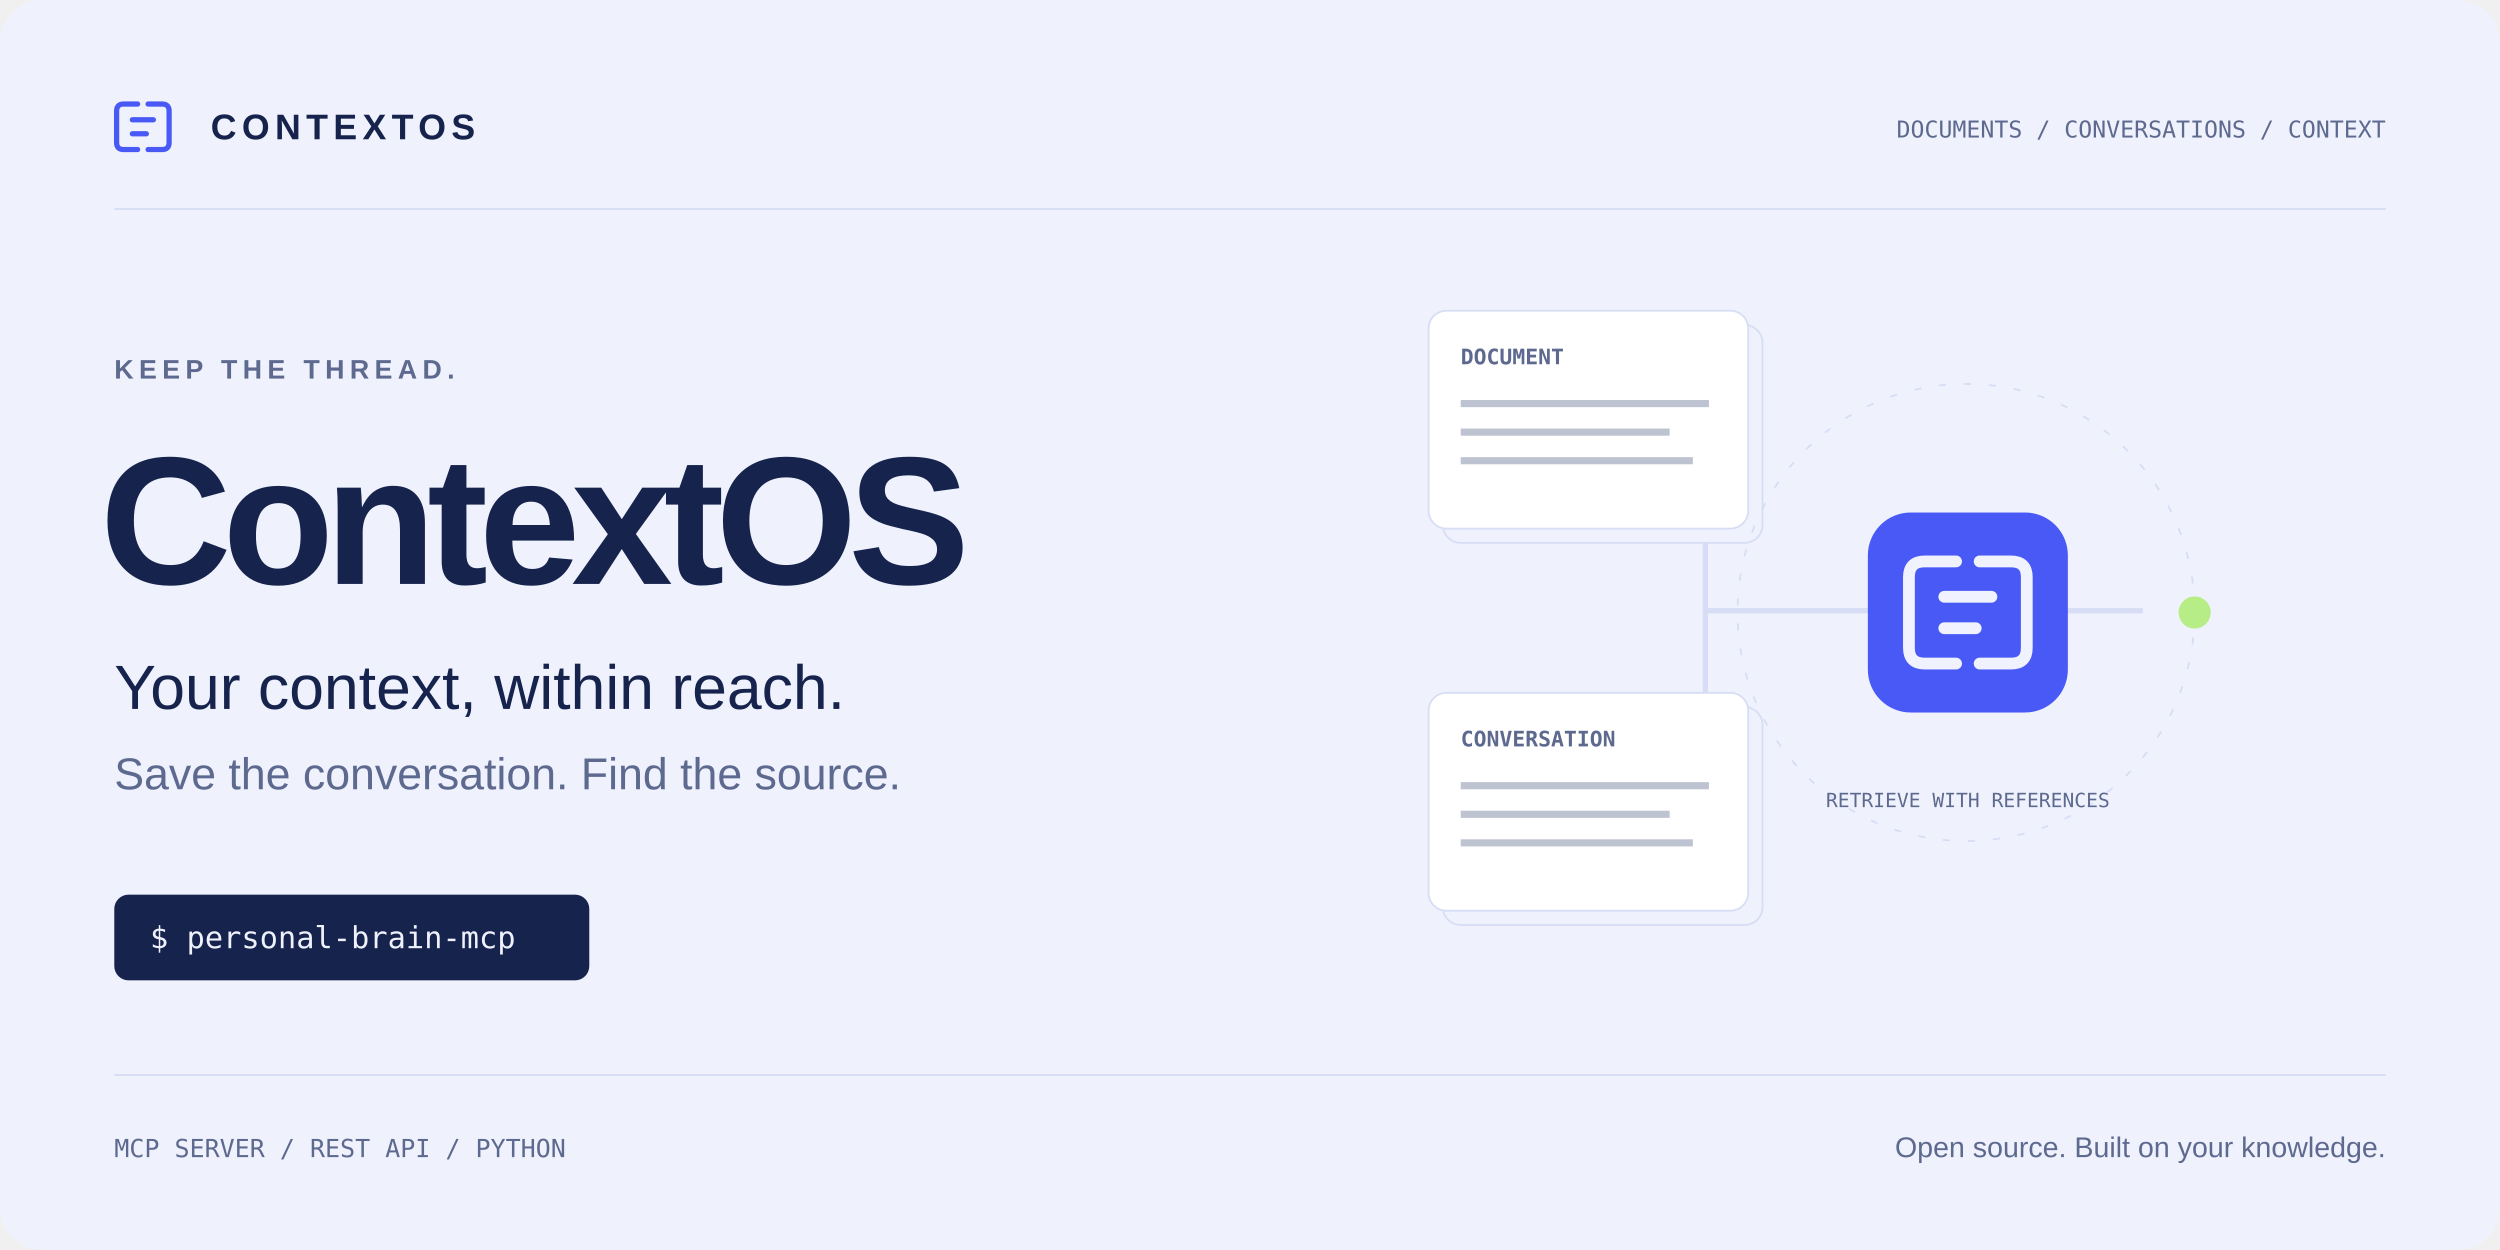
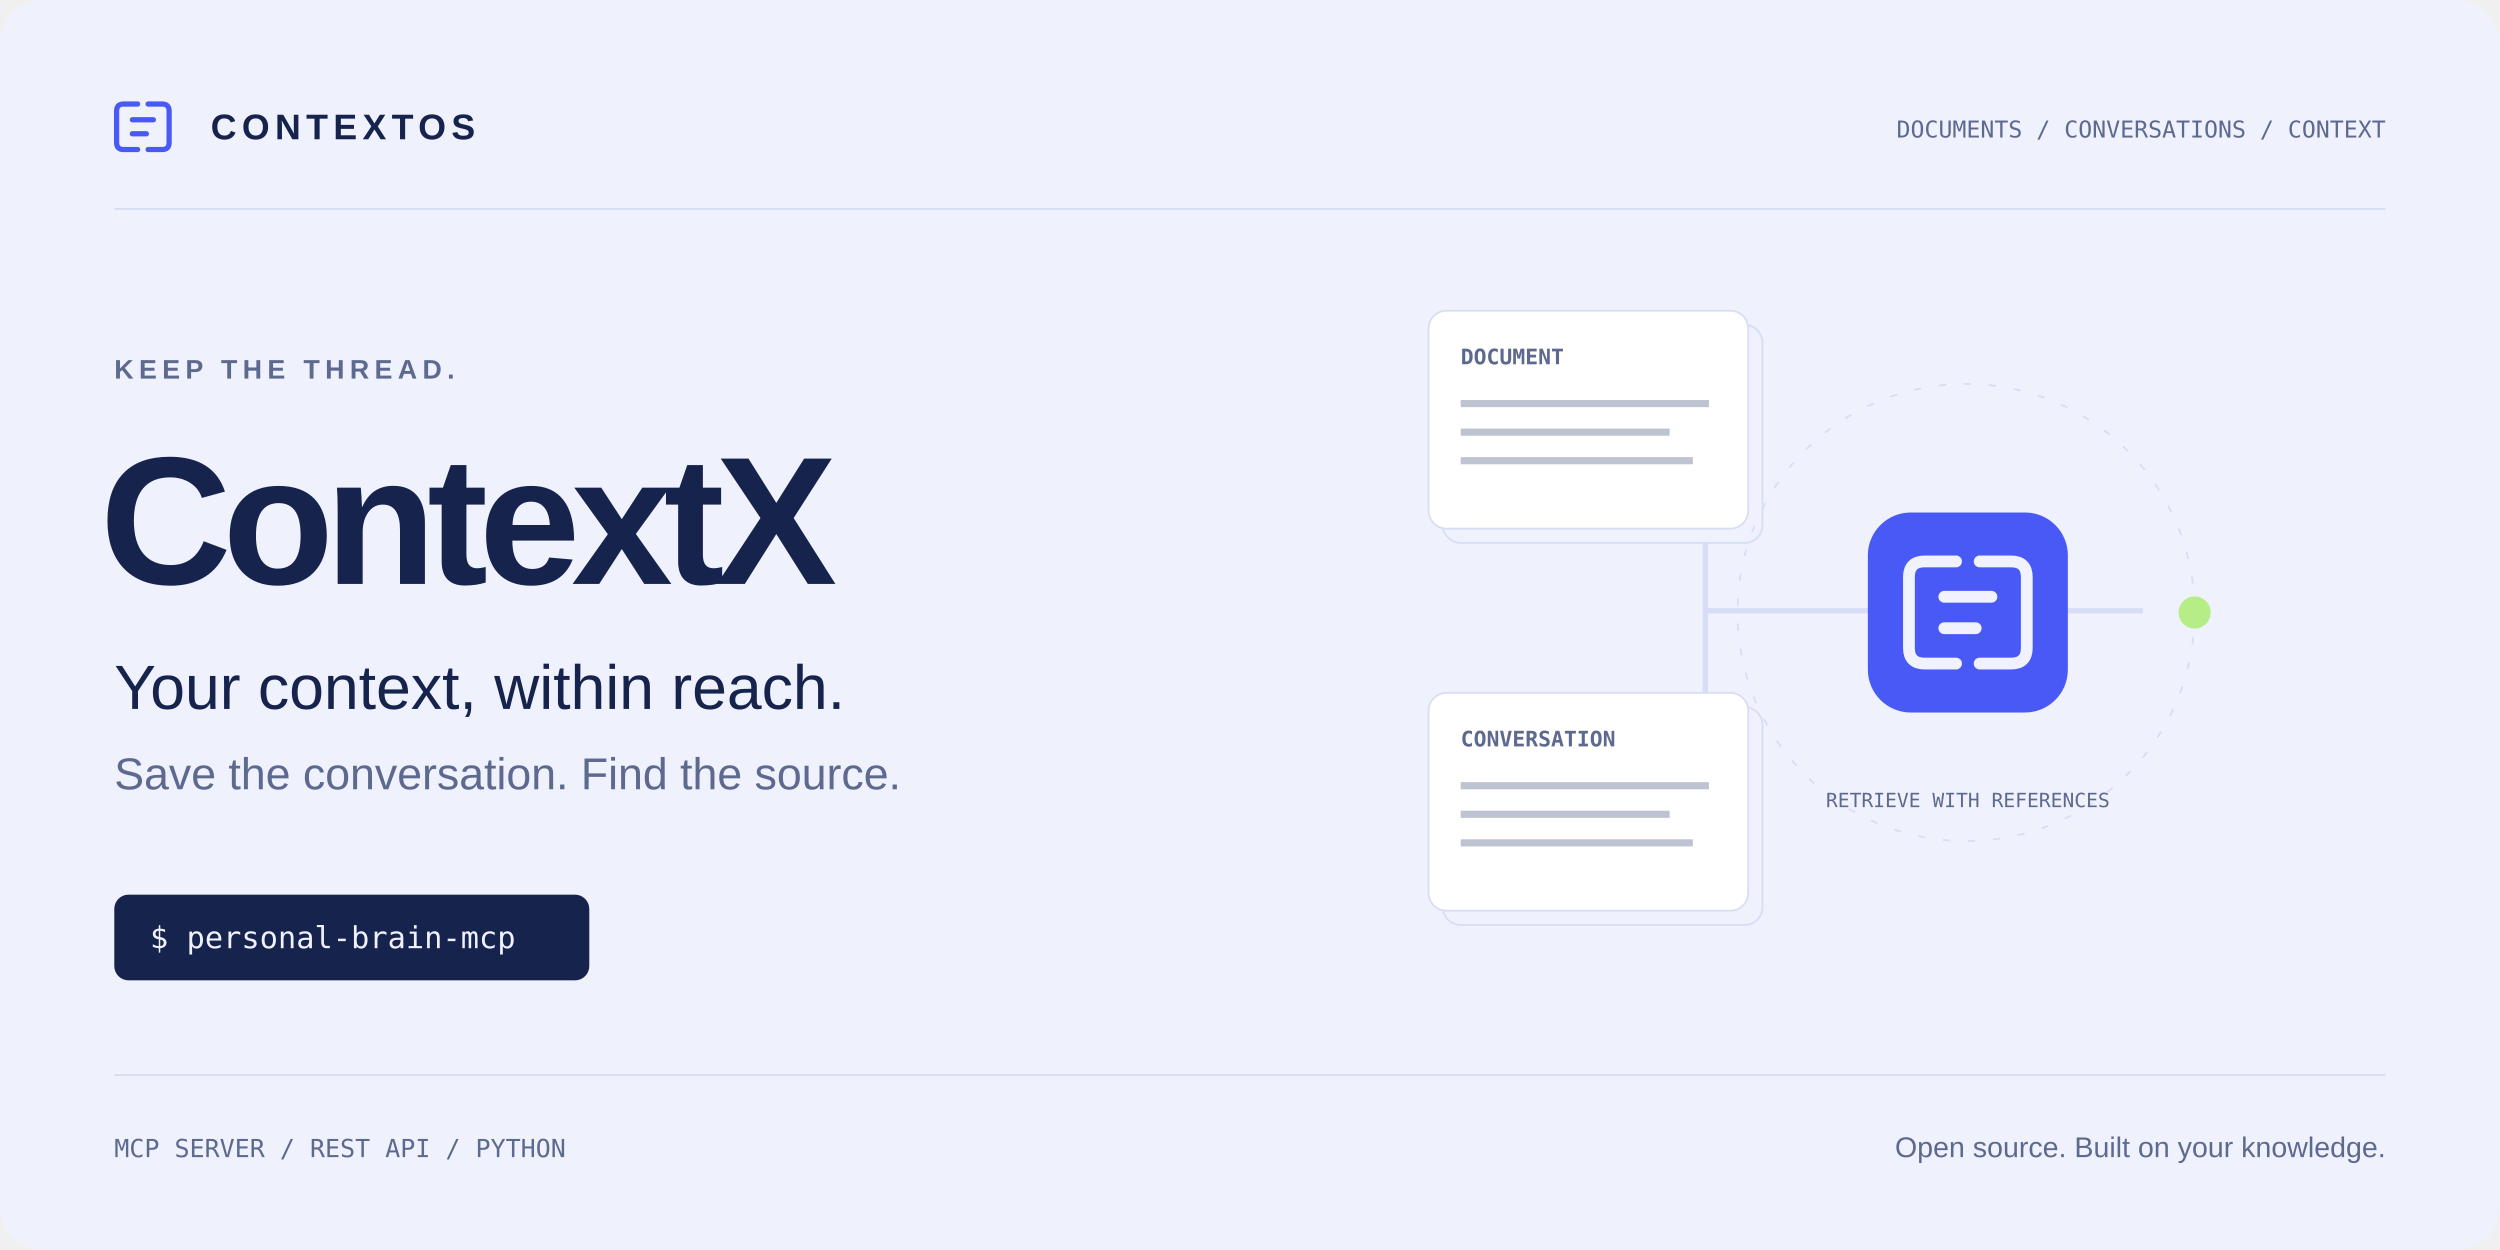
<svg xmlns="http://www.w3.org/2000/svg" width="1400" height="700" viewBox="0 0 1400 700" role="img" aria-labelledby="title desc">
  <rect width="1400" height="700" rx="24" fill="#EFF2FD" />
  <g transform="translate(80 71) scale(0.49)" fill="none" stroke="#4859F5" stroke-width="6" stroke-linecap="round">
    <path d="M-6-26 H-22 Q-30-26-30-18 V18 Q-30 26-22 26 H-6 M6-26 H22 Q30-26 30-18 V18 Q30 26 22 26 H6" />
    <path d="M-12-8 H12 M-12 8 H4" />
  </g>
  <text x="118" y="78" font-family="Arial, Helvetica, sans-serif" font-size="20" fill="#16234C" font-weight="700" letter-spacing="3">CONTEXTOS</text>
  <text x="1336" y="77" font-family="monospace" font-size="13" fill="#5D698E" font-weight="400" text-anchor="end">DOCUMENTS / CONVERSATIONS / CONTEXT</text>
  <path d="M64 117 H1336 M64 602 H1336" stroke="#D6DDF4" />
  <text x="64" y="212" font-family="Arial, Helvetica, sans-serif" font-size="15" fill="#5D698E" font-weight="700" letter-spacing="3">KEEP THE THREAD.</text>
-   <text x="56" y="327" font-family="Arial, Helvetica, sans-serif" font-size="102" fill="#16234C" font-weight="700" letter-spacing="-5">ContextOS</text>
+   <text x="56" y="327" font-family="Arial, Helvetica, sans-serif" font-size="102" fill="#16234C" font-weight="700" letter-spacing="-5">ContextX</text>
  <text x="64" y="397" font-family="Arial, Helvetica, sans-serif" font-size="35" fill="#16234C" font-weight="400">Your context, within reach.</text>
  <text x="64" y="442" font-family="Arial, Helvetica, sans-serif" font-size="25" fill="#5D698E" font-weight="400">Save the conversation. Find the source.</text>
  <rect x="64" y="501" width="266" height="48" rx="8" fill="#16234C" />
  <text x="84" y="531" font-family="monospace" font-size="17" fill="#EFF2FD" font-weight="400">$ personal-brain-mcp</text>
  <text x="64" y="648" font-family="monospace" font-size="14" fill="#5D698E" font-weight="400">MCP SERVER  /  REST API  /  PYTHON</text>
  <text x="1336" y="648" font-family="Arial, Helvetica, sans-serif" font-size="16" fill="#5D698E" font-weight="400" text-anchor="end">Open source. Built on your knowledge.</text>
  <path d="M848 232 H918 Q955 232 955 282 V342 H1200 M838 449 H913 Q955 449 955 402 V342" fill="none" stroke="#D6DDF4" stroke-width="3" />
  <rect x="808" y="182" width="179" height="122" rx="10" fill="#EFF2FD" stroke="#D6DDF4" />
  <rect x="800" y="174" width="179" height="122" rx="10" fill="#FFFFFF" stroke="#D6DDF4" />
  <text x="818" y="204" font-family="monospace" font-size="12" fill="#5D698E" font-weight="700">DOCUMENT</text>
  <path d="M818 226 h139 M818 242 h117 M818 258 h130" stroke="#5D698E" stroke-width="4" opacity=".4" />
  <rect x="808" y="396" width="179" height="122" rx="10" fill="#EFF2FD" stroke="#D6DDF4" />
  <rect x="800" y="388" width="179" height="122" rx="10" fill="#FFFFFF" stroke="#D6DDF4" />
  <text x="818" y="418" font-family="monospace" font-size="12" fill="#5D698E" font-weight="700">CONVERSATION</text>
  <path d="M818 440 h139 M818 456 h117 M818 472 h130" stroke="#5D698E" stroke-width="4" opacity=".4" />
  <circle cx="1101" cy="343" r="128" fill="none" stroke="#D6DDF4" stroke-dasharray="4 10" />
  <rect x="1046" y="287" width="112" height="112" rx="24" fill="#4859F5" />
  <g transform="translate(1102 343) scale(1.1)" fill="none" stroke="#F0F3FF" stroke-width="6" stroke-linecap="round">
    <path d="M-6-26 H-22 Q-30-26-30-18 V18 Q-30 26-22 26 H-6 M6-26 H22 Q30-26 30-18 V18 Q30 26 22 26 H6" />
    <path d="M-12-8 H12 M-12 8 H4" />
  </g>
  <circle cx="1229" cy="343" r="9" fill="#B7ED87" />
  <text x="1102" y="452" font-family="monospace" font-size="11" fill="#5D698E" font-weight="400" text-anchor="middle">RETRIEVE WITH REFERENCES</text>
</svg>
